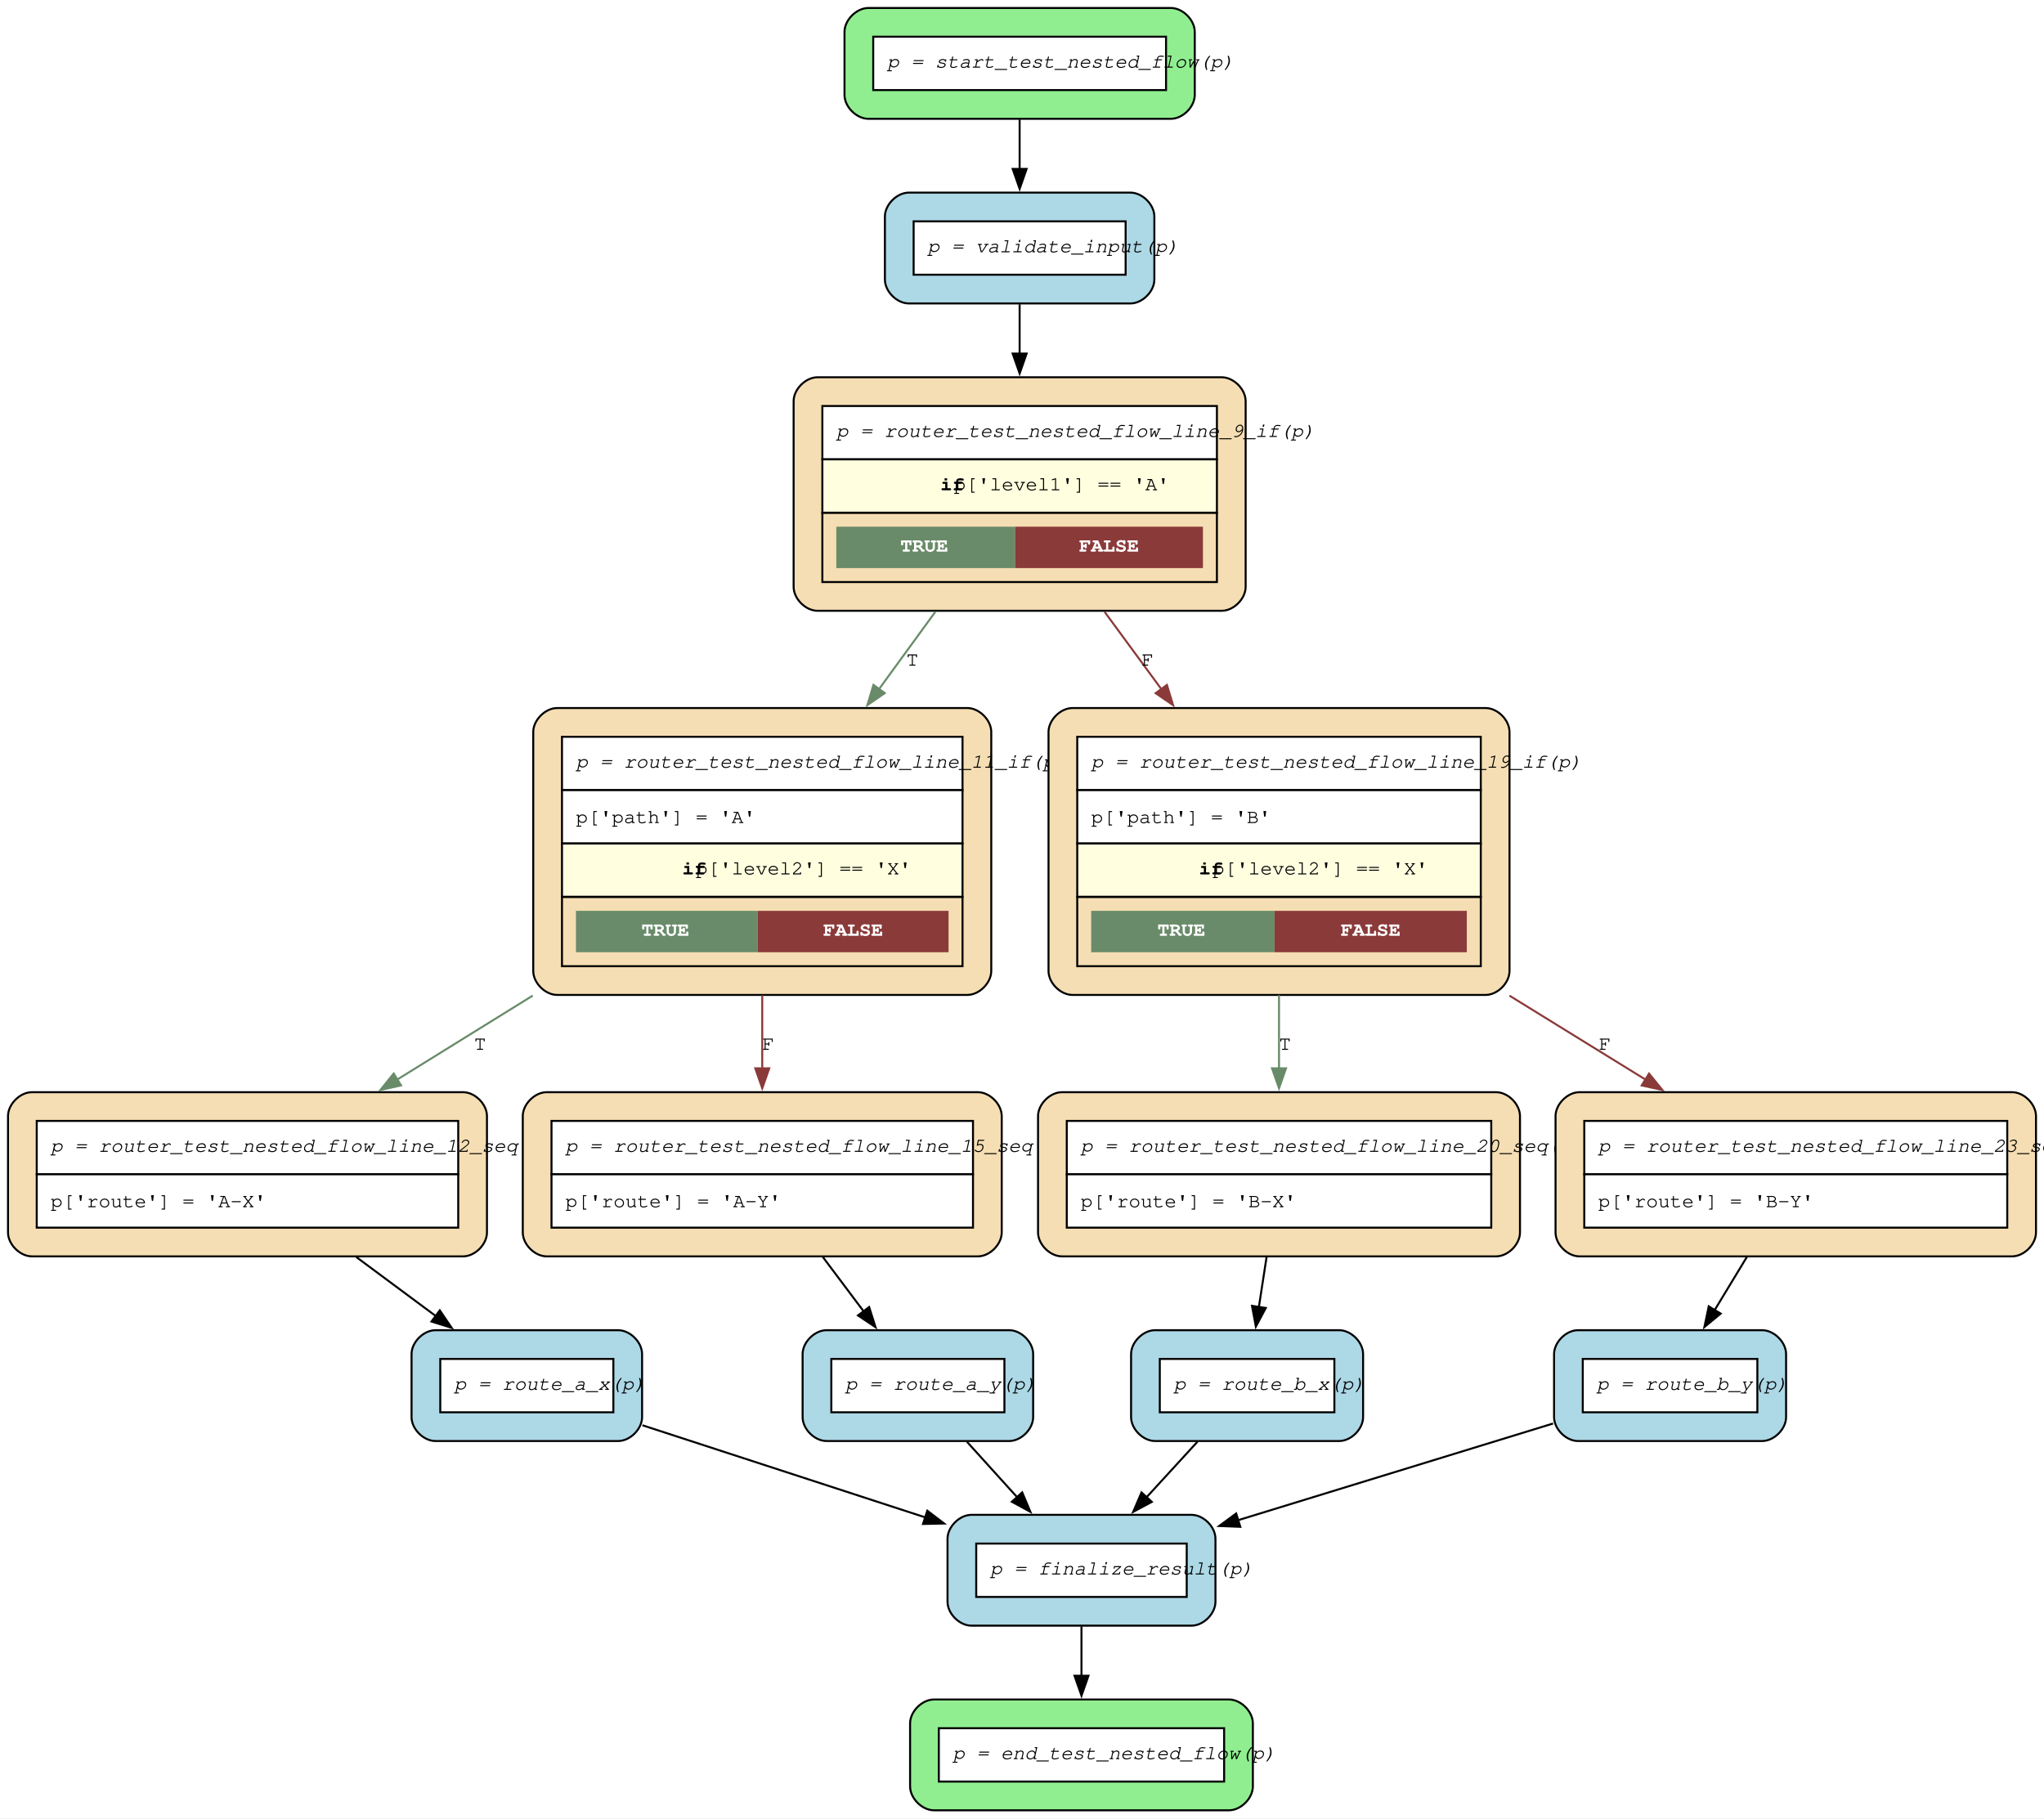
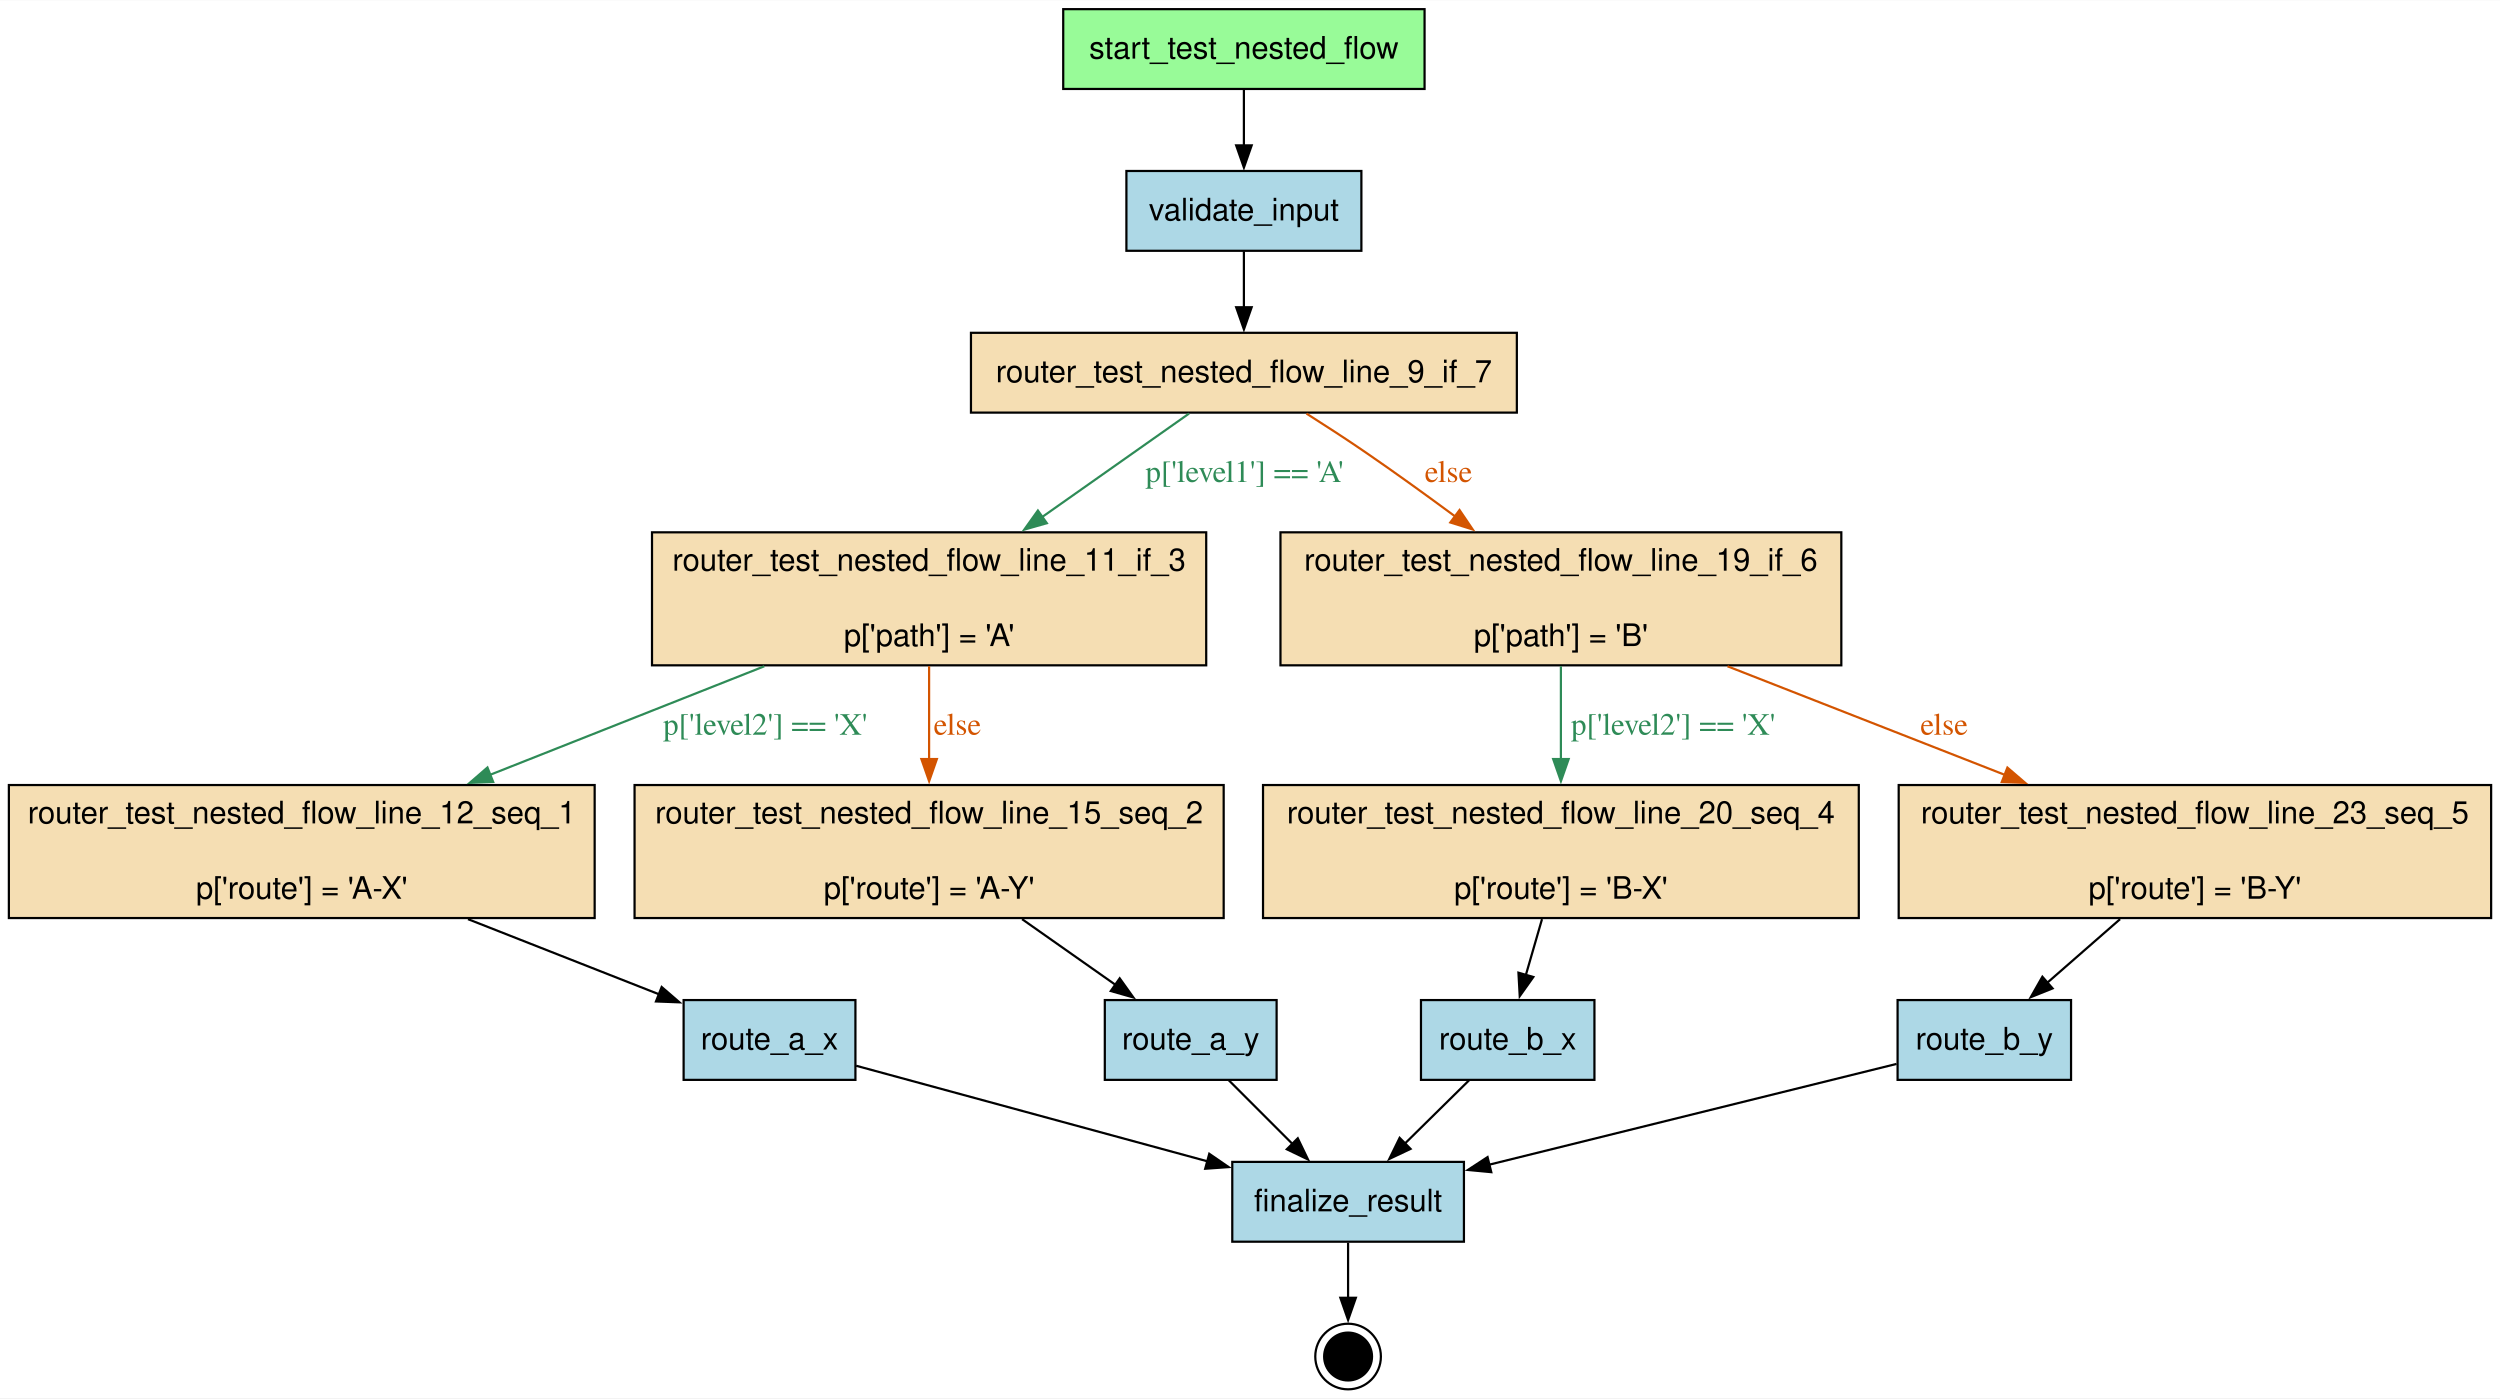
- <svg xmlns="http://www.w3.org/2000/svg" width="1024pt" height="911pt" viewBox="0.00 0.00 1024.42 911.40">
-   <g id="graph0" class="graph" transform="scale(1 1) rotate(0) translate(4 907.4)">
-     <polygon fill="white" stroke="none" points="-4,4 -4,-907.4 1020.42,-907.4 1020.42,4 -4,4" />
+ <svg xmlns="http://www.w3.org/2000/svg" width="1128pt" height="631pt" viewBox="0.00 0.00 1127.75 630.60">
+   <g id="graph0" class="graph" transform="scale(1 1) rotate(0) translate(4 626.6)">
+     <polygon fill="white" stroke="none" points="-4,4 -4,-626.6 1123.75,-626.6 1123.75,4 -4,4" />
    <g id="node1" class="node">
-       <path fill="lightgreen" stroke="black" d="M582.8,-903.4C582.8,-903.4 431.25,-903.4 431.25,-903.4 425.25,-903.4 419.25,-897.4 419.25,-891.4 419.25,-891.4 419.25,-859.85 419.25,-859.85 419.25,-853.85 425.25,-847.85 431.25,-847.85 431.25,-847.85 582.8,-847.85 582.8,-847.85 588.8,-847.85 594.8,-853.85 594.8,-859.85 594.8,-859.85 594.8,-891.4 594.8,-891.4 594.8,-897.4 588.8,-903.4 582.8,-903.4" />
-       <polygon fill="white" stroke="none" points="433.65,-862.25 433.65,-889 580.4,-889 580.4,-862.25 433.65,-862.25" />
-       <polygon fill="none" stroke="black" points="433.65,-862.25 433.65,-889 580.4,-889 580.4,-862.25 433.65,-862.25" />
-       <text text-anchor="start" x="440.65" y="-873.5" font-family="Courier,monospace" font-style="italic" font-size="10.00">p = start_test_nested_flow(p)</text>
+       <polygon fill="palegreen" stroke="black" points="638.62,-622.6 475.62,-622.6 475.62,-586.6 638.62,-586.6 638.62,-622.6" />
+       <text text-anchor="middle" x="557.12" y="-600.3" font-family="Helvetica,sans-Serif" font-size="14.00">start_test_nested_flow</text>
+     </g>
+     <g id="node14" class="node">
+       <polygon fill="lightblue" stroke="black" points="610.12,-549.6 504.12,-549.6 504.12,-513.6 610.12,-513.6 610.12,-549.6" />
+       <text text-anchor="middle" x="557.12" y="-527.3" font-family="Helvetica,sans-Serif" font-size="14.00">validate_input</text>
+     </g>
+     <g id="edge1" class="edge">
+       <path fill="none" stroke="black" d="M557.12,-586.41C557.12,-578.83 557.12,-569.7 557.12,-561.14" />
+       <polygon fill="black" stroke="black" points="560.63,-561.14 557.13,-551.14 553.63,-561.14 560.63,-561.14" />
+     </g>
+     <g id="node2" class="node">
+       <polygon fill="lightblue" stroke="black" points="656.38,-102.6 551.88,-102.6 551.88,-66.6 656.38,-66.6 656.38,-102.6" />
+       <text text-anchor="middle" x="604.12" y="-80.3" font-family="Helvetica,sans-Serif" font-size="14.00">finalize_result</text>
    </g>
    <g id="node15" class="node">
-       <path fill="lightblue" stroke="black" d="M562.55,-810.85C562.55,-810.85 451.5,-810.85 451.5,-810.85 445.5,-810.85 439.5,-804.85 439.5,-798.85 439.5,-798.85 439.5,-767.3 439.5,-767.3 439.5,-761.3 445.5,-755.3 451.5,-755.3 451.5,-755.3 562.55,-755.3 562.55,-755.3 568.55,-755.3 574.55,-761.3 574.55,-767.3 574.55,-767.3 574.55,-798.85 574.55,-798.85 574.55,-804.85 568.55,-810.85 562.55,-810.85" />
-       <polygon fill="white" stroke="none" points="453.9,-769.7 453.9,-796.45 560.15,-796.45 560.15,-769.7 453.9,-769.7" />
-       <polygon fill="none" stroke="black" points="453.9,-769.7 453.9,-796.45 560.15,-796.45 560.15,-769.7 453.9,-769.7" />
-       <text text-anchor="start" x="460.9" y="-780.95" font-family="Courier,monospace" font-style="italic" font-size="10.00">p = validate_input(p)</text>
+       <ellipse fill="black" stroke="black" cx="604.12" cy="-14.8" rx="10.8" ry="10.8" />
+       <ellipse fill="none" stroke="black" cx="604.12" cy="-14.8" rx="14.8" ry="14.8" />
+     </g>
+     <g id="edge17" class="edge">
+       <path fill="none" stroke="black" d="M604.12,-66.14C604.12,-58.55 604.12,-49.5 604.12,-41.19" />
+       <polygon fill="black" stroke="black" points="607.63,-41.3 604.13,-31.3 600.63,-41.3 607.63,-41.3" />
+     </g>
+     <g id="node3" class="node">
+       <polygon fill="lightblue" stroke="black" points="381.88,-175.6 304.38,-175.6 304.38,-139.6 381.88,-139.6 381.88,-175.6" />
+       <text text-anchor="middle" x="343.12" y="-153.3" font-family="Helvetica,sans-Serif" font-size="14.00">route_a_x</text>
+     </g>
+     <g id="edge13" class="edge">
+       <path fill="none" stroke="black" d="M382.2,-145.97C424.11,-134.57 491.3,-116.29 540.78,-102.83" />
+       <polygon fill="black" stroke="black" points="541.5,-106.26 550.23,-100.26 539.66,-99.51 541.5,-106.26" />
+     </g>
+     <g id="node4" class="node">
+       <polygon fill="lightblue" stroke="black" points="571.88,-175.6 494.38,-175.6 494.38,-139.6 571.88,-139.6 571.88,-175.6" />
+       <text text-anchor="middle" x="533.12" y="-153.3" font-family="Helvetica,sans-Serif" font-size="14.00">route_a_y</text>
+     </g>
+     <g id="edge14" class="edge">
+       <path fill="none" stroke="black" d="M550.31,-139.41C558.95,-130.78 569.57,-120.16 579.09,-110.63" />
+       <polygon fill="black" stroke="black" points="581.43,-113.25 586.03,-103.7 576.48,-108.3 581.43,-113.25" />
+     </g>
+     <g id="node5" class="node">
+       <polygon fill="lightblue" stroke="black" points="715.25,-175.6 637,-175.6 637,-139.6 715.25,-139.6 715.25,-175.6" />
+       <text text-anchor="middle" x="676.12" y="-153.3" font-family="Helvetica,sans-Serif" font-size="14.00">route_b_x</text>
+     </g>
+     <g id="edge15" class="edge">
+       <path fill="none" stroke="black" d="M658.7,-139.41C650,-130.84 639.33,-120.31 629.72,-110.84" />
+       <polygon fill="black" stroke="black" points="632.3,-108.47 622.72,-103.94 627.38,-113.45 632.3,-108.47" />
+     </g>
+     <g id="node6" class="node">
+       <polygon fill="lightblue" stroke="black" points="930.25,-175.6 852,-175.6 852,-139.6 930.25,-139.6 930.25,-175.6" />
+       <text text-anchor="middle" x="891.12" y="-153.3" font-family="Helvetica,sans-Serif" font-size="14.00">route_b_y</text>
    </g>
    <g id="edge16" class="edge">
-       <path fill="none" stroke="black" d="M507.02,-847.46C507.02,-839.67 507.02,-831.02 507.02,-822.68" />
-       <polygon fill="black" stroke="black" points="510.53,-822.74 507.03,-812.74 503.53,-822.74 510.53,-822.74" />
+       <path fill="none" stroke="black" d="M851.52,-146.8C804.02,-135.05 723.78,-115.2 667.6,-101.3" />
+       <polygon fill="black" stroke="black" points="668.72,-97.97 658.17,-98.97 667.04,-104.77 668.72,-97.97" />
    </g>
-     <g id="node2" class="node">
-       <path fill="wheat" stroke="black" d="M228.05,-359.95C228.05,-359.95 12,-359.95 12,-359.95 6,-359.95 0,-353.95 0,-347.95 0,-347.95 0,-289.65 0,-289.65 0,-283.65 6,-277.65 12,-277.65 12,-277.65 228.05,-277.65 228.05,-277.65 234.05,-277.65 240.05,-283.65 240.05,-289.65 240.05,-289.65 240.05,-347.95 240.05,-347.95 240.05,-353.95 234.05,-359.95 228.05,-359.95" />
-       <polygon fill="white" stroke="none" points="14.4,-318.8 14.4,-345.55 225.65,-345.55 225.65,-318.8 14.4,-318.8" />
-       <polygon fill="none" stroke="black" points="14.4,-318.8 14.4,-345.55 225.65,-345.55 225.65,-318.8 14.4,-318.8" />
-       <text text-anchor="start" x="21.4" y="-330.05" font-family="Courier,monospace" font-style="italic" font-size="10.00">p = router_test_nested_flow_line_12_seq(p)</text>
-       <polygon fill="white" stroke="none" points="14.4,-292.05 14.4,-318.8 225.65,-318.8 225.65,-292.05 14.4,-292.05" />
-       <polygon fill="none" stroke="black" points="14.4,-292.05 14.4,-318.8 225.65,-318.8 225.65,-292.05 14.4,-292.05" />
-       <text text-anchor="start" x="21.4" y="-302.3" font-family="Courier,monospace" font-size="10.00">p['route'] = 'A-X'</text>
+     <g id="node7" class="node">
+       <polygon fill="wheat" stroke="black" points="540.12,-386.6 290.12,-386.6 290.12,-326.6 540.12,-326.6 540.12,-386.6" />
+       <text text-anchor="middle" x="415.12" y="-369.3" font-family="Helvetica,sans-Serif" font-size="14.00">router_test_nested_flow_line_11_if_3</text>
+       <text text-anchor="middle" x="415.12" y="-335.3" font-family="Helvetica,sans-Serif" font-size="14.00">p['path'] = 'A'</text>
+     </g>
+     <g id="node8" class="node">
+       <polygon fill="wheat" stroke="black" points="264.25,-272.6 0,-272.6 0,-212.6 264.25,-212.6 264.25,-272.6" />
+       <text text-anchor="middle" x="132.12" y="-255.3" font-family="Helvetica,sans-Serif" font-size="14.00">router_test_nested_flow_line_12_seq_1</text>
+       <text text-anchor="middle" x="132.12" y="-221.3" font-family="Helvetica,sans-Serif" font-size="14.00">p['route'] = 'A-X'</text>
+     </g>
+     <g id="edge5" class="edge">
+       <path fill="none" stroke="#2e8b57" d="M340.77,-326.17C302.82,-311.15 256.47,-292.81 217.11,-277.23" />
+       <polygon fill="#2e8b57" stroke="#2e8b57" points="218.47,-274.01 207.88,-273.58 215.89,-280.52 218.47,-274.01" />
+       <text text-anchor="middle" x="341.19" y="-295.3" font-family="Times,serif" font-size="14.00" fill="#2e8b57">p['level2'] == 'X'</text>
+     </g>
+     <g id="node9" class="node">
+       <polygon fill="wheat" stroke="black" points="548,-272.6 282.25,-272.6 282.25,-212.6 548,-212.6 548,-272.6" />
+       <text text-anchor="middle" x="415.12" y="-255.3" font-family="Helvetica,sans-Serif" font-size="14.00">router_test_nested_flow_line_15_seq_2</text>
+       <text text-anchor="middle" x="415.12" y="-221.3" font-family="Helvetica,sans-Serif" font-size="14.00">p['route'] = 'A-Y'</text>
+     </g>
+     <g id="edge6" class="edge">
+       <path fill="none" stroke="#d35400" d="M415.12,-326.17C415.12,-313.31 415.12,-298.02 415.12,-284.11" />
+       <polygon fill="#d35400" stroke="#d35400" points="418.63,-284.34 415.13,-274.34 411.63,-284.34 418.63,-284.34" />
+       <text text-anchor="middle" x="427.88" y="-295.3" font-family="Times,serif" font-size="14.00" fill="#d35400">else</text>
+     </g>
+     <g id="edge3" class="edge">
+       <path fill="none" stroke="black" d="M207.11,-212.1C235.72,-200.85 267.6,-188.31 293.3,-178.2" />
+       <polygon fill="black" stroke="black" points="294.48,-181.5 302.5,-174.58 291.91,-174.98 294.48,-181.5" />
+     </g>
+     <g id="edge4" class="edge">
+       <path fill="none" stroke="black" d="M457.06,-212.1C470.92,-202.36 486.15,-191.64 499.32,-182.38" />
+       <polygon fill="black" stroke="black" points="501.1,-185.41 507.26,-176.79 497.07,-179.68 501.1,-185.41" />
+     </g>
+     <g id="node10" class="node">
+       <polygon fill="wheat" stroke="black" points="826.62,-386.6 573.62,-386.6 573.62,-326.6 826.62,-326.6 826.62,-386.6" />
+       <text text-anchor="middle" x="700.12" y="-369.3" font-family="Helvetica,sans-Serif" font-size="14.00">router_test_nested_flow_line_19_if_6</text>
+       <text text-anchor="middle" x="700.12" y="-335.3" font-family="Helvetica,sans-Serif" font-size="14.00">p['path'] = 'B'</text>
    </g>
    <g id="node11" class="node">
-       <path fill="lightblue" stroke="black" d="M305.8,-240.65C305.8,-240.65 214.25,-240.65 214.25,-240.65 208.25,-240.65 202.25,-234.65 202.25,-228.65 202.25,-228.65 202.25,-197.1 202.25,-197.1 202.25,-191.1 208.25,-185.1 214.25,-185.1 214.25,-185.1 305.8,-185.1 305.8,-185.1 311.8,-185.1 317.8,-191.1 317.8,-197.1 317.8,-197.1 317.8,-228.65 317.8,-228.65 317.8,-234.65 311.8,-240.65 305.8,-240.65" />
-       <polygon fill="white" stroke="none" points="216.65,-199.5 216.65,-226.25 303.4,-226.25 303.4,-199.5 216.65,-199.5" />
-       <polygon fill="none" stroke="black" points="216.65,-199.5 216.65,-226.25 303.4,-226.25 303.4,-199.5 216.65,-199.5" />
-       <text text-anchor="start" x="223.65" y="-210.75" font-family="Courier,monospace" font-style="italic" font-size="10.00">p = route_a_x(p)</text>
+       <polygon fill="wheat" stroke="black" points="834.5,-272.6 565.75,-272.6 565.75,-212.6 834.5,-212.6 834.5,-272.6" />
+       <text text-anchor="middle" x="700.12" y="-255.3" font-family="Helvetica,sans-Serif" font-size="14.00">router_test_nested_flow_line_20_seq_4</text>
+       <text text-anchor="middle" x="700.12" y="-221.3" font-family="Helvetica,sans-Serif" font-size="14.00">p['route'] = 'B-X'</text>
+     </g>
+     <g id="edge9" class="edge">
+       <path fill="none" stroke="#2e8b57" d="M700.12,-326.17C700.12,-313.31 700.12,-298.02 700.12,-284.11" />
+       <polygon fill="#2e8b57" stroke="#2e8b57" points="703.63,-284.34 700.13,-274.34 696.63,-284.34 703.63,-284.34" />
+       <text text-anchor="middle" x="750.75" y="-295.3" font-family="Times,serif" font-size="14.00" fill="#2e8b57">p['level2'] == 'X'</text>
+     </g>
+     <g id="node12" class="node">
+       <polygon fill="wheat" stroke="black" points="1119.75,-272.6 852.5,-272.6 852.5,-212.6 1119.75,-212.6 1119.75,-272.6" />
+       <text text-anchor="middle" x="986.12" y="-255.3" font-family="Helvetica,sans-Serif" font-size="14.00">router_test_nested_flow_line_23_seq_5</text>
+       <text text-anchor="middle" x="986.12" y="-221.3" font-family="Helvetica,sans-Serif" font-size="14.00">p['route'] = 'B-Y'</text>
+     </g>
+     <g id="edge10" class="edge">
+       <path fill="none" stroke="#d35400" d="M775.27,-326.17C813.71,-311.12 860.66,-292.73 900.49,-277.14" />
+       <polygon fill="#d35400" stroke="#d35400" points="901.54,-280.48 909.58,-273.58 898.99,-273.96 901.54,-280.48" />
+       <text text-anchor="middle" x="873" y="-295.3" font-family="Times,serif" font-size="14.00" fill="#d35400">else</text>
+     </g>
+     <g id="edge7" class="edge">
+       <path fill="none" stroke="black" d="M691.6,-212.1C689.21,-203.87 686.63,-194.95 684.28,-186.79" />
+       <polygon fill="black" stroke="black" points="687.69,-186.01 681.55,-177.37 680.97,-187.95 687.69,-186.01" />
    </g>
    <g id="edge8" class="edge">
-       <path fill="none" stroke="black" d="M174.55,-277.32C187.77,-267.51 201.77,-257.12 214.53,-247.65" />
-       <polygon fill="black" stroke="black" points="216.41,-250.61 222.35,-241.84 212.23,-244.99 216.41,-250.61" />
-     </g>
-     <g id="node3" class="node">
-       <path fill="wheat" stroke="black" d="M486.05,-359.95C486.05,-359.95 270,-359.95 270,-359.95 264,-359.95 258,-353.95 258,-347.95 258,-347.95 258,-289.65 258,-289.65 258,-283.65 264,-277.65 270,-277.65 270,-277.65 486.05,-277.65 486.05,-277.65 492.05,-277.65 498.05,-283.65 498.05,-289.65 498.05,-289.65 498.05,-347.95 498.05,-347.95 498.05,-353.95 492.05,-359.95 486.05,-359.95" />
-       <polygon fill="white" stroke="none" points="272.4,-318.8 272.4,-345.55 483.65,-345.55 483.65,-318.8 272.4,-318.8" />
-       <polygon fill="none" stroke="black" points="272.4,-318.8 272.4,-345.55 483.65,-345.55 483.65,-318.8 272.4,-318.8" />
-       <text text-anchor="start" x="279.4" y="-330.05" font-family="Courier,monospace" font-style="italic" font-size="10.00">p = router_test_nested_flow_line_15_seq(p)</text>
-       <polygon fill="white" stroke="none" points="272.4,-292.05 272.4,-318.8 483.65,-318.8 483.65,-292.05 272.4,-292.05" />
-       <polygon fill="none" stroke="black" points="272.4,-292.05 272.4,-318.8 483.65,-318.8 483.65,-292.05 272.4,-292.05" />
-       <text text-anchor="start" x="279.4" y="-302.3" font-family="Courier,monospace" font-size="10.00">p['route'] = 'A-Y'</text>
-     </g>
-     <g id="node12" class="node">
-       <path fill="lightblue" stroke="black" d="M501.8,-240.65C501.8,-240.65 410.25,-240.65 410.25,-240.65 404.25,-240.65 398.25,-234.65 398.25,-228.65 398.25,-228.65 398.25,-197.1 398.25,-197.1 398.25,-191.1 404.25,-185.1 410.25,-185.1 410.25,-185.1 501.8,-185.1 501.8,-185.1 507.8,-185.1 513.8,-191.1 513.8,-197.1 513.8,-197.1 513.8,-228.65 513.8,-228.65 513.8,-234.65 507.8,-240.65 501.8,-240.65" />
-       <polygon fill="white" stroke="none" points="412.65,-199.5 412.65,-226.25 499.4,-226.25 499.4,-199.5 412.65,-199.5" />
-       <polygon fill="none" stroke="black" points="412.65,-199.5 412.65,-226.25 499.4,-226.25 499.4,-199.5 412.65,-199.5" />
-       <text text-anchor="start" x="419.65" y="-210.75" font-family="Courier,monospace" font-style="italic" font-size="10.00">p = route_a_y(p)</text>
-     </g>
-     <g id="edge9" class="edge">
-       <path fill="none" stroke="black" d="M408.41,-277.32C415.2,-268.27 422.36,-258.73 429.01,-249.87" />
-       <polygon fill="black" stroke="black" points="431.6,-252.25 434.8,-242.15 426,-248.05 431.6,-252.25" />
-     </g>
-     <g id="node4" class="node">
-       <path fill="wheat" stroke="black" d="M480.8,-552.5C480.8,-552.5 275.25,-552.5 275.25,-552.5 269.25,-552.5 263.25,-546.5 263.25,-540.5 263.25,-540.5 263.25,-420.7 263.25,-420.7 263.25,-414.7 269.25,-408.7 275.25,-408.7 275.25,-408.7 480.8,-408.7 480.8,-408.7 486.8,-408.7 492.8,-414.7 492.8,-420.7 492.8,-420.7 492.8,-540.5 492.8,-540.5 492.8,-546.5 486.8,-552.5 480.8,-552.5" />
-       <polygon fill="white" stroke="none" points="277.65,-511.35 277.65,-538.1 478.4,-538.1 478.4,-511.35 277.65,-511.35" />
-       <polygon fill="none" stroke="black" points="277.65,-511.35 277.65,-538.1 478.4,-538.1 478.4,-511.35 277.65,-511.35" />
-       <text text-anchor="start" x="284.65" y="-522.6" font-family="Courier,monospace" font-style="italic" font-size="10.00">p = router_test_nested_flow_line_11_if(p)</text>
-       <polygon fill="white" stroke="none" points="277.65,-484.6 277.65,-511.35 478.4,-511.35 478.4,-484.6 277.65,-484.6" />
-       <polygon fill="none" stroke="black" points="277.65,-484.6 277.65,-511.35 478.4,-511.35 478.4,-484.6 277.65,-484.6" />
-       <text text-anchor="start" x="284.65" y="-494.85" font-family="Courier,monospace" font-size="10.00">p['path'] = 'A'</text>
-       <polygon fill="lightyellow" stroke="none" points="277.65,-457.85 277.65,-484.6 478.4,-484.6 478.4,-457.85 277.65,-457.85" />
-       <polygon fill="none" stroke="black" points="277.65,-457.85 277.65,-484.6 478.4,-484.6 478.4,-457.85 277.65,-457.85" />
-       <text text-anchor="start" x="337.9" y="-469.1" font-family="Courier,monospace" font-weight="bold" font-size="10.00">if</text>
-       <text text-anchor="start" x="344.65" y="-469.1" font-family="Courier,monospace" font-size="10.00"> p['level2'] == 'X'</text>
-       <polygon fill="none" stroke="black" points="277.65,-423.1 277.65,-457.85 478.4,-457.85 478.4,-423.1 277.65,-423.1" />
-       <polygon fill="#698b69" stroke="none" points="284.65,-430.1 284.65,-450.85 375.77,-450.85 375.77,-430.1 284.65,-430.1" />
-       <text text-anchor="start" x="317.46" y="-438.35" font-family="Courier,monospace" font-weight="bold" font-size="10.00" fill="white">TRUE</text>
-       <polygon fill="#8b3a3a" stroke="none" points="375.77,-430.1 375.77,-450.85 471.4,-450.85 471.4,-430.1 375.77,-430.1" />
-       <text text-anchor="start" x="408.59" y="-438.35" font-family="Courier,monospace" font-weight="bold" font-size="10.00" fill="white">FALSE</text>
-     </g>
-     <g id="edge6" class="edge">
-       <path fill="none" stroke="#698b69" d="M262.98,-408.35C239.91,-394.06 216.24,-379.39 194.96,-366.21" />
-       <polygon fill="#698b69" stroke="#698b69" points="196.99,-363.35 186.65,-361.06 193.3,-369.31 196.99,-363.35" />
-       <text text-anchor="middle" x="236.58" y="-381.2" font-family="Courier,monospace" font-size="10.00">T</text>
-     </g>
-     <g id="edge7" class="edge">
-       <path fill="none" stroke="#8b3a3a" d="M378.02,-408.58C378.02,-396.2 378.02,-383.53 378.02,-371.79" />
-       <polygon fill="#8b3a3a" stroke="#8b3a3a" points="381.53,-371.91 378.03,-361.91 374.53,-371.91 381.53,-371.91" />
-       <text text-anchor="middle" x="381.02" y="-381.2" font-family="Courier,monospace" font-size="10.00">F</text>
-     </g>
-     <g id="node5" class="node">
-       <path fill="wheat" stroke="black" d="M745.8,-359.95C745.8,-359.95 528.25,-359.95 528.25,-359.95 522.25,-359.95 516.25,-353.95 516.25,-347.95 516.25,-347.95 516.25,-289.65 516.25,-289.65 516.25,-283.65 522.25,-277.65 528.25,-277.65 528.25,-277.65 745.8,-277.65 745.8,-277.65 751.8,-277.65 757.8,-283.65 757.8,-289.65 757.8,-289.65 757.8,-347.95 757.8,-347.95 757.8,-353.95 751.8,-359.95 745.8,-359.95" />
-       <polygon fill="white" stroke="none" points="530.65,-318.8 530.65,-345.55 743.4,-345.55 743.4,-318.8 530.65,-318.8" />
-       <polygon fill="none" stroke="black" points="530.65,-318.8 530.65,-345.55 743.4,-345.55 743.4,-318.8 530.65,-318.8" />
-       <text text-anchor="start" x="537.65" y="-330.05" font-family="Courier,monospace" font-style="italic" font-size="10.00">p = router_test_nested_flow_line_20_seq(p)</text>
-       <polygon fill="white" stroke="none" points="530.65,-292.05 530.65,-318.8 743.4,-318.8 743.4,-292.05 530.65,-292.05" />
-       <polygon fill="none" stroke="black" points="530.65,-292.05 530.65,-318.8 743.4,-318.8 743.4,-292.05 530.65,-292.05" />
-       <text text-anchor="start" x="537.65" y="-302.3" font-family="Courier,monospace" font-size="10.00">p['route'] = 'B-X'</text>
+       <path fill="none" stroke="black" d="M952.36,-212.1C941.64,-202.73 929.89,-192.47 919.58,-183.46" />
+       <polygon fill="black" stroke="black" points="921.92,-180.86 912.09,-176.92 917.32,-186.13 921.92,-180.86" />
    </g>
    <g id="node13" class="node">
-       <path fill="lightblue" stroke="black" d="M667.17,-240.65C667.17,-240.65 574.88,-240.65 574.88,-240.65 568.88,-240.65 562.88,-234.65 562.88,-228.65 562.88,-228.65 562.88,-197.1 562.88,-197.1 562.88,-191.1 568.88,-185.1 574.88,-185.1 574.88,-185.1 667.17,-185.1 667.17,-185.1 673.17,-185.1 679.17,-191.1 679.17,-197.1 679.17,-197.1 679.17,-228.65 679.17,-228.65 679.17,-234.65 673.17,-240.65 667.17,-240.65" />
-       <polygon fill="white" stroke="none" points="577.27,-199.5 577.27,-226.25 664.77,-226.25 664.77,-199.5 577.27,-199.5" />
-       <polygon fill="none" stroke="black" points="577.27,-199.5 577.27,-226.25 664.77,-226.25 664.77,-199.5 577.27,-199.5" />
-       <text text-anchor="start" x="584.27" y="-210.75" font-family="Courier,monospace" font-style="italic" font-size="10.00">p = route_b_x(p)</text>
+       <polygon fill="wheat" stroke="black" points="680.25,-476.6 434,-476.6 434,-440.6 680.25,-440.6 680.25,-476.6" />
+       <text text-anchor="middle" x="557.12" y="-454.3" font-family="Helvetica,sans-Serif" font-size="14.00">router_test_nested_flow_line_9_if_7</text>
+     </g>
+     <g id="edge11" class="edge">
+       <path fill="none" stroke="#2e8b57" d="M532.39,-440.18C514.09,-427.3 488.53,-409.3 465.95,-393.39" />
+       <polygon fill="#2e8b57" stroke="#2e8b57" points="468.23,-390.72 458.04,-387.82 464.2,-396.44 468.23,-390.72" />
+       <text text-anchor="middle" x="557.39" y="-409.3" font-family="Times,serif" font-size="14.00" fill="#2e8b57">p['level1'] == 'A'</text>
    </g>
    <g id="edge12" class="edge">
-       <path fill="none" stroke="black" d="M630.79,-277.32C629.52,-269.03 628.18,-260.33 626.91,-252.12" />
-       <polygon fill="black" stroke="black" points="630.4,-251.79 625.42,-242.44 623.48,-252.85 630.4,-251.79" />
-     </g>
-     <g id="node6" class="node">
-       <path fill="wheat" stroke="black" d="M1004.42,-359.95C1004.42,-359.95 787.62,-359.95 787.62,-359.95 781.62,-359.95 775.62,-353.95 775.62,-347.95 775.62,-347.95 775.62,-289.65 775.62,-289.65 775.62,-283.65 781.62,-277.65 787.62,-277.65 787.62,-277.65 1004.42,-277.65 1004.42,-277.65 1010.42,-277.65 1016.42,-283.65 1016.42,-289.65 1016.42,-289.65 1016.42,-347.95 1016.42,-347.95 1016.42,-353.95 1010.42,-359.95 1004.42,-359.95" />
-       <polygon fill="white" stroke="none" points="790.02,-318.8 790.02,-345.55 1002.02,-345.55 1002.02,-318.8 790.02,-318.8" />
-       <polygon fill="none" stroke="black" points="790.02,-318.8 790.02,-345.55 1002.02,-345.55 1002.02,-318.8 790.02,-318.8" />
-       <text text-anchor="start" x="797.02" y="-330.05" font-family="Courier,monospace" font-style="italic" font-size="10.00">p = router_test_nested_flow_line_23_seq(p)</text>
-       <polygon fill="white" stroke="none" points="790.02,-292.05 790.02,-318.8 1002.02,-318.8 1002.02,-292.05 790.02,-292.05" />
-       <polygon fill="none" stroke="black" points="790.02,-292.05 790.02,-318.8 1002.02,-318.8 1002.02,-292.05 790.02,-292.05" />
-       <text text-anchor="start" x="797.02" y="-302.3" font-family="Courier,monospace" font-size="10.00">p['route'] = 'B-Y'</text>
-     </g>
-     <g id="node14" class="node">
-       <path fill="lightblue" stroke="black" d="M879.17,-240.65C879.17,-240.65 786.88,-240.65 786.88,-240.65 780.88,-240.65 774.88,-234.65 774.88,-228.65 774.88,-228.65 774.88,-197.1 774.88,-197.1 774.88,-191.1 780.88,-185.1 786.88,-185.1 786.88,-185.1 879.17,-185.1 879.17,-185.1 885.17,-185.1 891.17,-191.1 891.17,-197.1 891.17,-197.1 891.17,-228.65 891.17,-228.65 891.17,-234.65 885.17,-240.65 879.17,-240.65" />
-       <polygon fill="white" stroke="none" points="789.27,-199.5 789.27,-226.25 876.77,-226.25 876.77,-199.5 789.27,-199.5" />
-       <polygon fill="none" stroke="black" points="789.27,-199.5 789.27,-226.25 876.77,-226.25 876.77,-199.5 789.27,-199.5" />
-       <text text-anchor="start" x="796.27" y="-210.75" font-family="Courier,monospace" font-style="italic" font-size="10.00">p = route_b_y(p)</text>
-     </g>
-     <g id="edge13" class="edge">
-       <path fill="none" stroke="black" d="M871.49,-277.32C866.17,-268.56 860.58,-259.33 855.36,-250.71" />
-       <polygon fill="black" stroke="black" points="858.39,-248.97 850.22,-242.23 852.41,-252.6 858.39,-248.97" />
-     </g>
-     <g id="node7" class="node">
-       <path fill="wheat" stroke="black" d="M740.55,-552.5C740.55,-552.5 533.5,-552.5 533.5,-552.5 527.5,-552.5 521.5,-546.5 521.5,-540.5 521.5,-540.5 521.5,-420.7 521.5,-420.7 521.5,-414.7 527.5,-408.7 533.5,-408.7 533.5,-408.7 740.55,-408.7 740.55,-408.7 746.55,-408.7 752.55,-414.7 752.55,-420.7 752.55,-420.7 752.55,-540.5 752.55,-540.5 752.55,-546.5 746.55,-552.5 740.55,-552.5" />
-       <polygon fill="white" stroke="none" points="535.9,-511.35 535.9,-538.1 738.15,-538.1 738.15,-511.35 535.9,-511.35" />
-       <polygon fill="none" stroke="black" points="535.9,-511.35 535.9,-538.1 738.15,-538.1 738.15,-511.35 535.9,-511.35" />
-       <text text-anchor="start" x="542.9" y="-522.6" font-family="Courier,monospace" font-style="italic" font-size="10.00">p = router_test_nested_flow_line_19_if(p)</text>
-       <polygon fill="white" stroke="none" points="535.9,-484.6 535.9,-511.35 738.15,-511.35 738.15,-484.6 535.9,-484.6" />
-       <polygon fill="none" stroke="black" points="535.9,-484.6 535.9,-511.35 738.15,-511.35 738.15,-484.6 535.9,-484.6" />
-       <text text-anchor="start" x="542.9" y="-494.85" font-family="Courier,monospace" font-size="10.00">p['path'] = 'B'</text>
-       <polygon fill="lightyellow" stroke="none" points="535.9,-457.85 535.9,-484.6 738.15,-484.6 738.15,-457.85 535.9,-457.85" />
-       <polygon fill="none" stroke="black" points="535.9,-457.85 535.9,-484.6 738.15,-484.6 738.15,-457.85 535.9,-457.85" />
-       <text text-anchor="start" x="596.9" y="-469.1" font-family="Courier,monospace" font-weight="bold" font-size="10.00">if</text>
-       <text text-anchor="start" x="603.65" y="-469.1" font-family="Courier,monospace" font-size="10.00"> p['level2'] == 'X'</text>
-       <polygon fill="none" stroke="black" points="535.9,-423.1 535.9,-457.85 738.15,-457.85 738.15,-423.1 535.9,-423.1" />
-       <polygon fill="#698b69" stroke="none" points="542.9,-430.1 542.9,-450.85 634.77,-450.85 634.77,-430.1 542.9,-430.1" />
-       <text text-anchor="start" x="576.09" y="-438.35" font-family="Courier,monospace" font-weight="bold" font-size="10.00" fill="white">TRUE</text>
-       <polygon fill="#8b3a3a" stroke="none" points="634.77,-430.1 634.77,-450.85 731.15,-450.85 731.15,-430.1 634.77,-430.1" />
-       <text text-anchor="start" x="667.96" y="-438.35" font-family="Courier,monospace" font-weight="bold" font-size="10.00" fill="white">FALSE</text>
-     </g>
-     <g id="edge10" class="edge">
-       <path fill="none" stroke="#698b69" d="M637.02,-408.58C637.02,-396.2 637.02,-383.53 637.02,-371.79" />
-       <polygon fill="#698b69" stroke="#698b69" points="640.53,-371.91 637.03,-361.91 633.53,-371.91 640.53,-371.91" />
-       <text text-anchor="middle" x="640.02" y="-381.2" font-family="Courier,monospace" font-size="10.00">T</text>
-     </g>
-     <g id="edge11" class="edge">
-       <path fill="none" stroke="#8b3a3a" d="M752.51,-408.35C775.67,-394.06 799.44,-379.39 820.8,-366.21" />
-       <polygon fill="#8b3a3a" stroke="#8b3a3a" points="822.48,-369.29 829.15,-361.06 818.8,-363.33 822.48,-369.29" />
-       <text text-anchor="middle" x="800.34" y="-381.2" font-family="Courier,monospace" font-size="10.00">F</text>
-     </g>
-     <g id="node8" class="node">
-       <path fill="wheat" stroke="black" d="M608.3,-718.3C608.3,-718.3 405.75,-718.3 405.75,-718.3 399.75,-718.3 393.75,-712.3 393.75,-706.3 393.75,-706.3 393.75,-613.25 393.75,-613.25 393.75,-607.25 399.75,-601.25 405.75,-601.25 405.75,-601.25 608.3,-601.25 608.3,-601.25 614.3,-601.25 620.3,-607.25 620.3,-613.25 620.3,-613.25 620.3,-706.3 620.3,-706.3 620.3,-712.3 614.3,-718.3 608.3,-718.3" />
-       <polygon fill="white" stroke="none" points="408.15,-677.15 408.15,-703.9 605.9,-703.9 605.9,-677.15 408.15,-677.15" />
-       <polygon fill="none" stroke="black" points="408.15,-677.15 408.15,-703.9 605.9,-703.9 605.9,-677.15 408.15,-677.15" />
-       <text text-anchor="start" x="415.15" y="-688.4" font-family="Courier,monospace" font-style="italic" font-size="10.00">p = router_test_nested_flow_line_9_if(p)</text>
-       <polygon fill="lightyellow" stroke="none" points="408.15,-650.4 408.15,-677.15 605.9,-677.15 605.9,-650.4 408.15,-650.4" />
-       <polygon fill="none" stroke="black" points="408.15,-650.4 408.15,-677.15 605.9,-677.15 605.9,-650.4 408.15,-650.4" />
-       <text text-anchor="start" x="467.27" y="-661.65" font-family="Courier,monospace" font-weight="bold" font-size="10.00">if</text>
-       <text text-anchor="start" x="474.02" y="-661.65" font-family="Courier,monospace" font-size="10.00"> p['level1'] == 'A'</text>
-       <polygon fill="none" stroke="black" points="408.15,-615.65 408.15,-650.4 605.9,-650.4 605.9,-615.65 408.15,-615.65" />
-       <polygon fill="#698b69" stroke="none" points="415.15,-622.65 415.15,-643.4 504.77,-643.4 504.77,-622.65 415.15,-622.65" />
-       <text text-anchor="start" x="447.21" y="-630.9" font-family="Courier,monospace" font-weight="bold" font-size="10.00" fill="white">TRUE</text>
-       <polygon fill="#8b3a3a" stroke="none" points="504.77,-622.65 504.77,-643.4 598.9,-643.4 598.9,-622.65 504.77,-622.65" />
-       <text text-anchor="start" x="536.84" y="-630.9" font-family="Courier,monospace" font-weight="bold" font-size="10.00" fill="white">FALSE</text>
-     </g>
-     <g id="edge14" class="edge">
-       <path fill="none" stroke="#698b69" d="M464.79,-600.76C455.71,-588.3 445.97,-574.91 436.4,-561.78" />
-       <polygon fill="#698b69" stroke="#698b69" points="439.43,-559.99 430.71,-553.96 433.77,-564.11 439.43,-559.99" />
-       <text text-anchor="middle" x="453.25" y="-573.75" font-family="Courier,monospace" font-size="10.00">T</text>
-     </g>
-     <g id="edge15" class="edge">
-       <path fill="none" stroke="#8b3a3a" d="M549.59,-600.76C558.74,-588.3 568.56,-574.91 578.2,-561.78" />
-       <polygon fill="#8b3a3a" stroke="#8b3a3a" points="580.84,-564.09 583.93,-553.96 575.19,-559.95 580.84,-564.09" />
-       <text text-anchor="middle" x="571.13" y="-573.75" font-family="Courier,monospace" font-size="10.00">F</text>
-     </g>
-     <g id="node9" class="node">
-       <path fill="lightgreen" stroke="black" d="M611.92,-55.55C611.92,-55.55 464.12,-55.55 464.12,-55.55 458.12,-55.55 452.12,-49.55 452.12,-43.55 452.12,-43.55 452.12,-12 452.12,-12 452.12,-6 458.12,0 464.12,0 464.12,0 611.92,0 611.92,0 617.92,0 623.92,-6 623.92,-12 623.92,-12 623.92,-43.55 623.92,-43.55 623.92,-49.55 617.92,-55.55 611.92,-55.55" />
-       <polygon fill="white" stroke="none" points="466.52,-14.4 466.52,-41.15 609.52,-41.15 609.52,-14.4 466.52,-14.4" />
-       <polygon fill="none" stroke="black" points="466.52,-14.4 466.52,-41.15 609.52,-41.15 609.52,-14.4 466.52,-14.4" />
-       <text text-anchor="start" x="473.52" y="-25.65" font-family="Courier,monospace" font-style="italic" font-size="10.00">p = end_test_nested_flow(p)</text>
-     </g>
-     <g id="node10" class="node">
-       <path fill="lightblue" stroke="black" d="M593.17,-148.1C593.17,-148.1 482.88,-148.1 482.88,-148.1 476.88,-148.1 470.88,-142.1 470.88,-136.1 470.88,-136.1 470.88,-104.55 470.88,-104.55 470.88,-98.55 476.88,-92.55 482.88,-92.55 482.88,-92.55 593.17,-92.55 593.17,-92.55 599.17,-92.55 605.17,-98.55 605.17,-104.55 605.17,-104.55 605.17,-136.1 605.17,-136.1 605.17,-142.1 599.17,-148.1 593.17,-148.1" />
-       <polygon fill="white" stroke="none" points="485.27,-106.95 485.27,-133.7 590.77,-133.7 590.77,-106.95 485.27,-106.95" />
-       <polygon fill="none" stroke="black" points="485.27,-106.95 485.27,-133.7 590.77,-133.7 590.77,-106.95 485.27,-106.95" />
-       <text text-anchor="start" x="492.27" y="-118.2" font-family="Courier,monospace" font-style="italic" font-size="10.00">p = finalize_result(p)</text>
-     </g>
-     <g id="edge1" class="edge">
-       <path fill="none" stroke="black" d="M538.02,-92.16C538.02,-84.37 538.02,-75.72 538.02,-67.38" />
-       <polygon fill="black" stroke="black" points="541.53,-67.44 538.03,-57.44 534.53,-67.44 541.53,-67.44" />
+       <path fill="none" stroke="#d35400" d="M585.35,-440.17C594.02,-434.67 603.54,-428.49 612.12,-422.6 625.36,-413.52 639.44,-403.35 652.37,-393.8" />
+       <polygon fill="#d35400" stroke="#d35400" points="654.4,-396.66 660.34,-387.89 650.23,-391.04 654.4,-396.66" />
+       <text text-anchor="middle" x="649.42" y="-409.3" font-family="Times,serif" font-size="14.00" fill="#d35400">else</text>
    </g>
    <g id="edge2" class="edge">
-       <path fill="none" stroke="black" d="M317.96,-193C359.05,-179.62 414.67,-161.5 459.71,-146.83" />
-       <polygon fill="black" stroke="black" points="460.75,-150.17 469.18,-143.75 458.59,-143.52 460.75,-150.17" />
-     </g>
-     <g id="edge3" class="edge">
-       <path fill="none" stroke="black" d="M480.63,-184.71C488.57,-175.93 497.5,-166.07 505.91,-156.79" />
-       <polygon fill="black" stroke="black" points="508.31,-159.36 512.42,-149.6 503.12,-154.66 508.31,-159.36" />
-     </g>
-     <g id="edge4" class="edge">
-       <path fill="none" stroke="black" d="M596.12,-184.71C588.08,-175.93 579.04,-166.07 570.53,-156.79" />
-       <polygon fill="black" stroke="black" points="573.27,-154.6 563.93,-149.59 568.11,-159.33 573.27,-154.6" />
-     </g>
-     <g id="edge5" class="edge">
-       <path fill="none" stroke="black" d="M774.39,-193.88C729.17,-180 666.17,-160.66 616.59,-145.44" />
-       <polygon fill="black" stroke="black" points="617.62,-142.09 607.03,-142.51 615.56,-148.79 617.62,-142.09" />
-     </g>
-     <g id="edge17" class="edge">
-       <path fill="none" stroke="black" d="M507.02,-754.85C507.02,-747.29 507.02,-738.72 507.02,-729.9" />
-       <polygon fill="black" stroke="black" points="510.53,-730.18 507.03,-720.18 503.53,-730.18 510.53,-730.18" />
+       <path fill="none" stroke="black" d="M557.12,-513.41C557.12,-505.83 557.12,-496.7 557.12,-488.14" />
+       <polygon fill="black" stroke="black" points="560.63,-488.14 557.13,-478.14 553.63,-488.14 560.63,-488.14" />
    </g>
  </g>
</svg>
